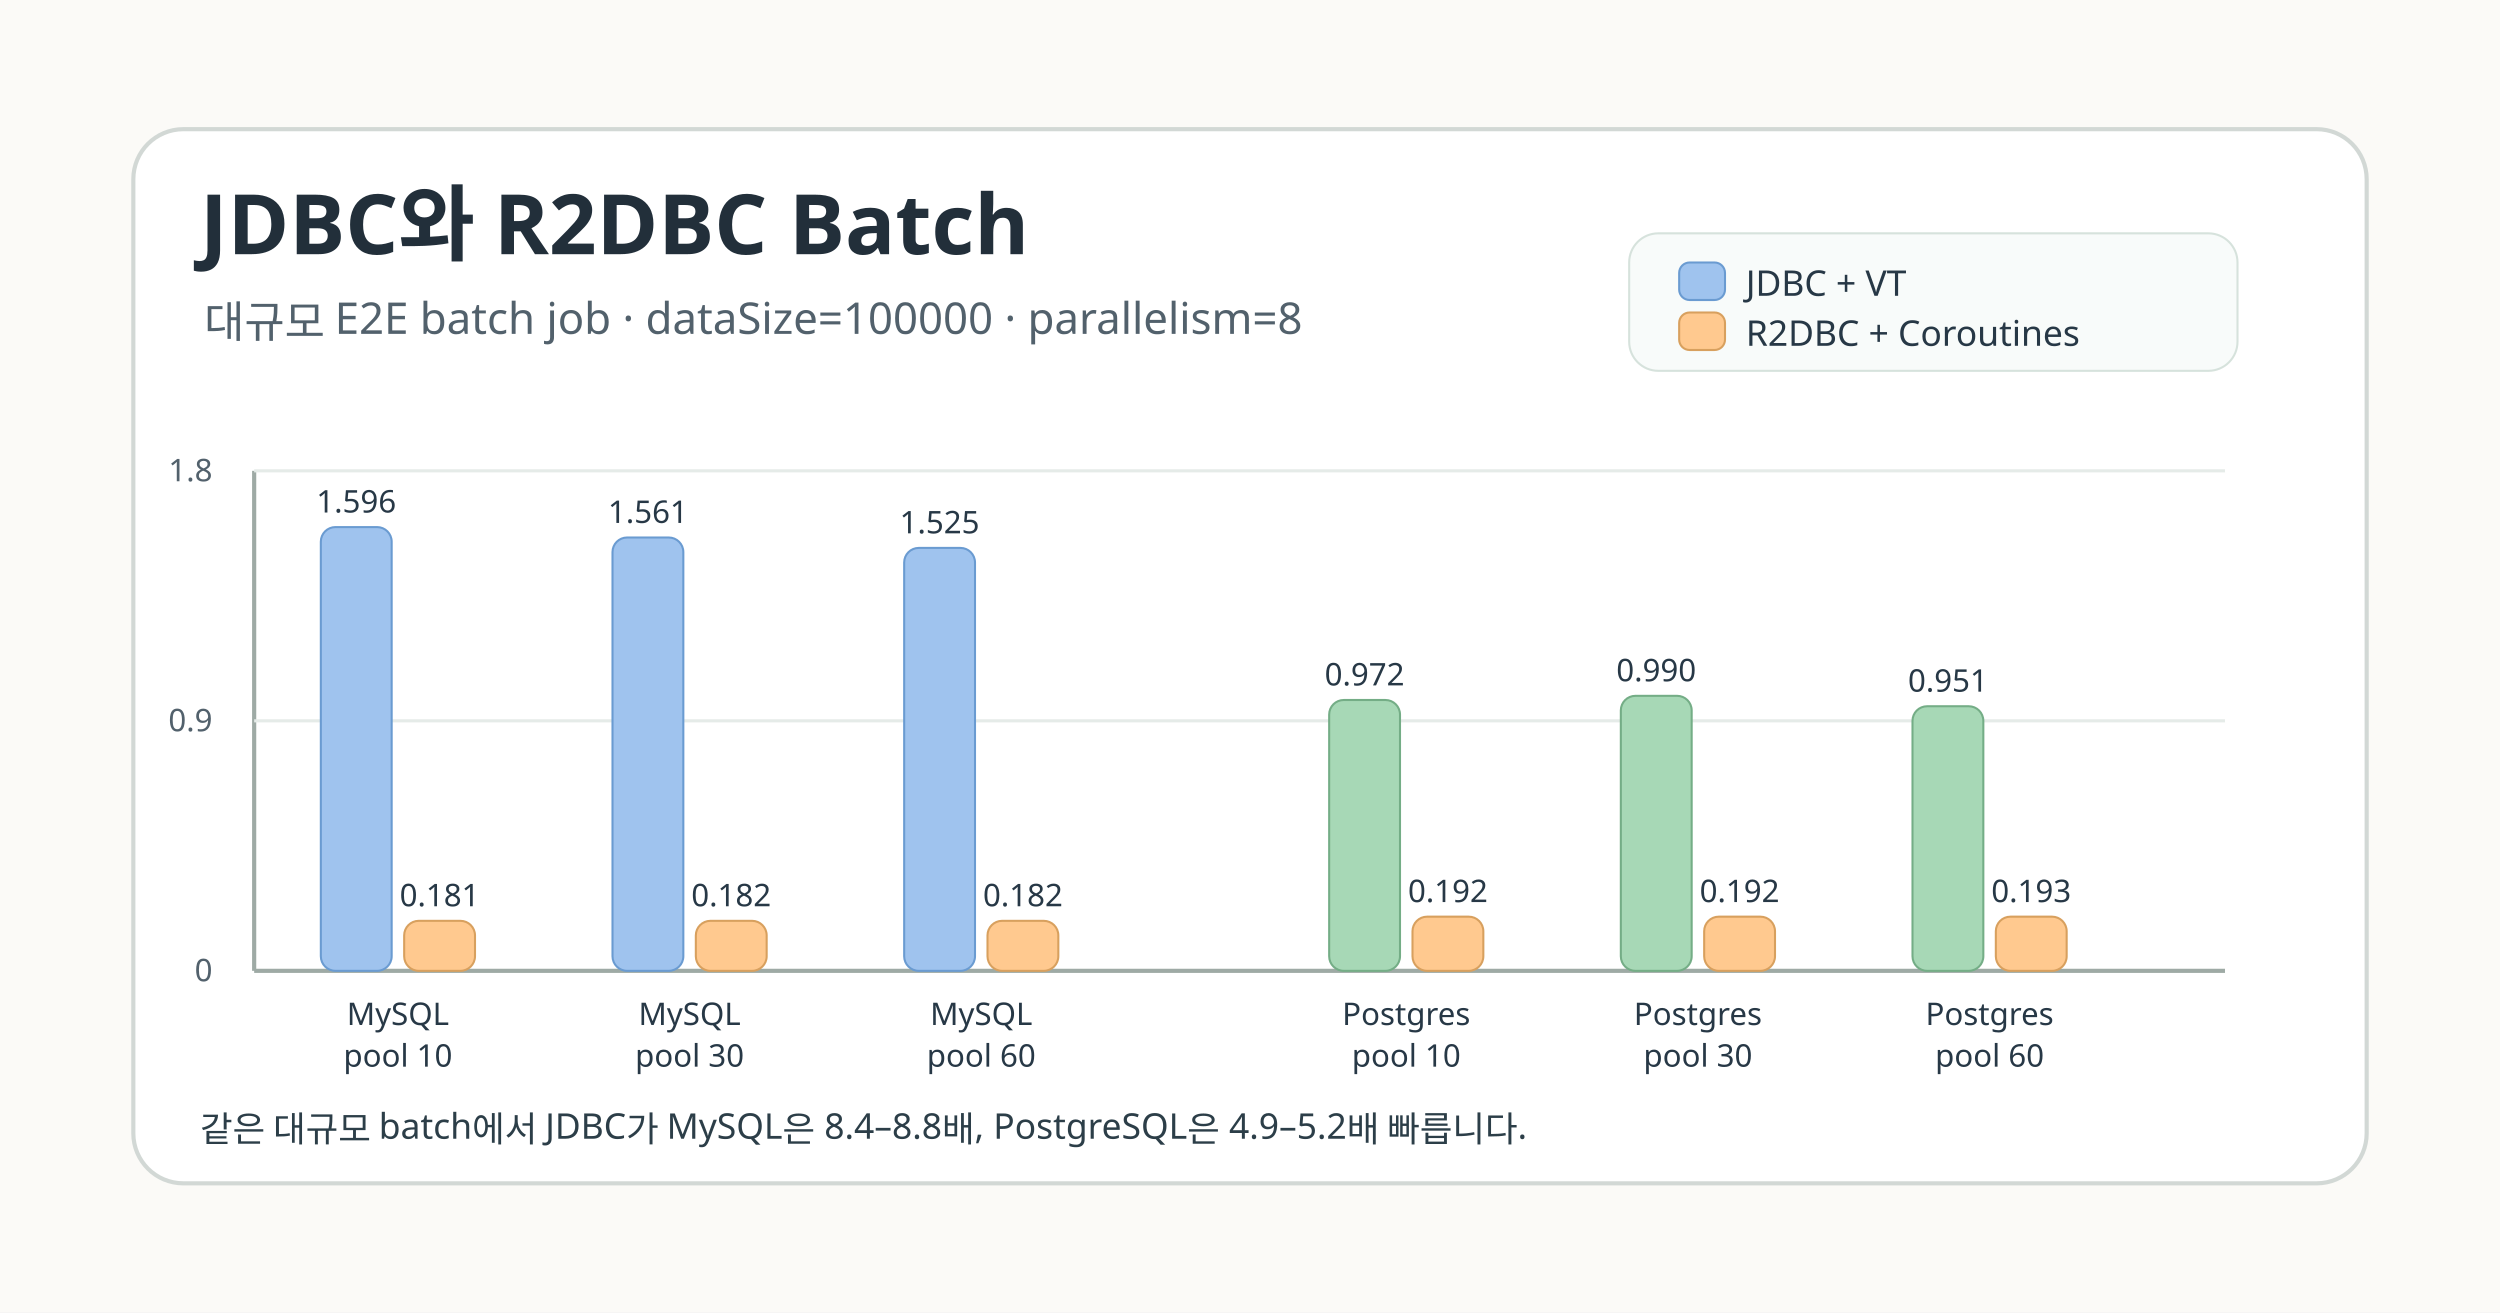
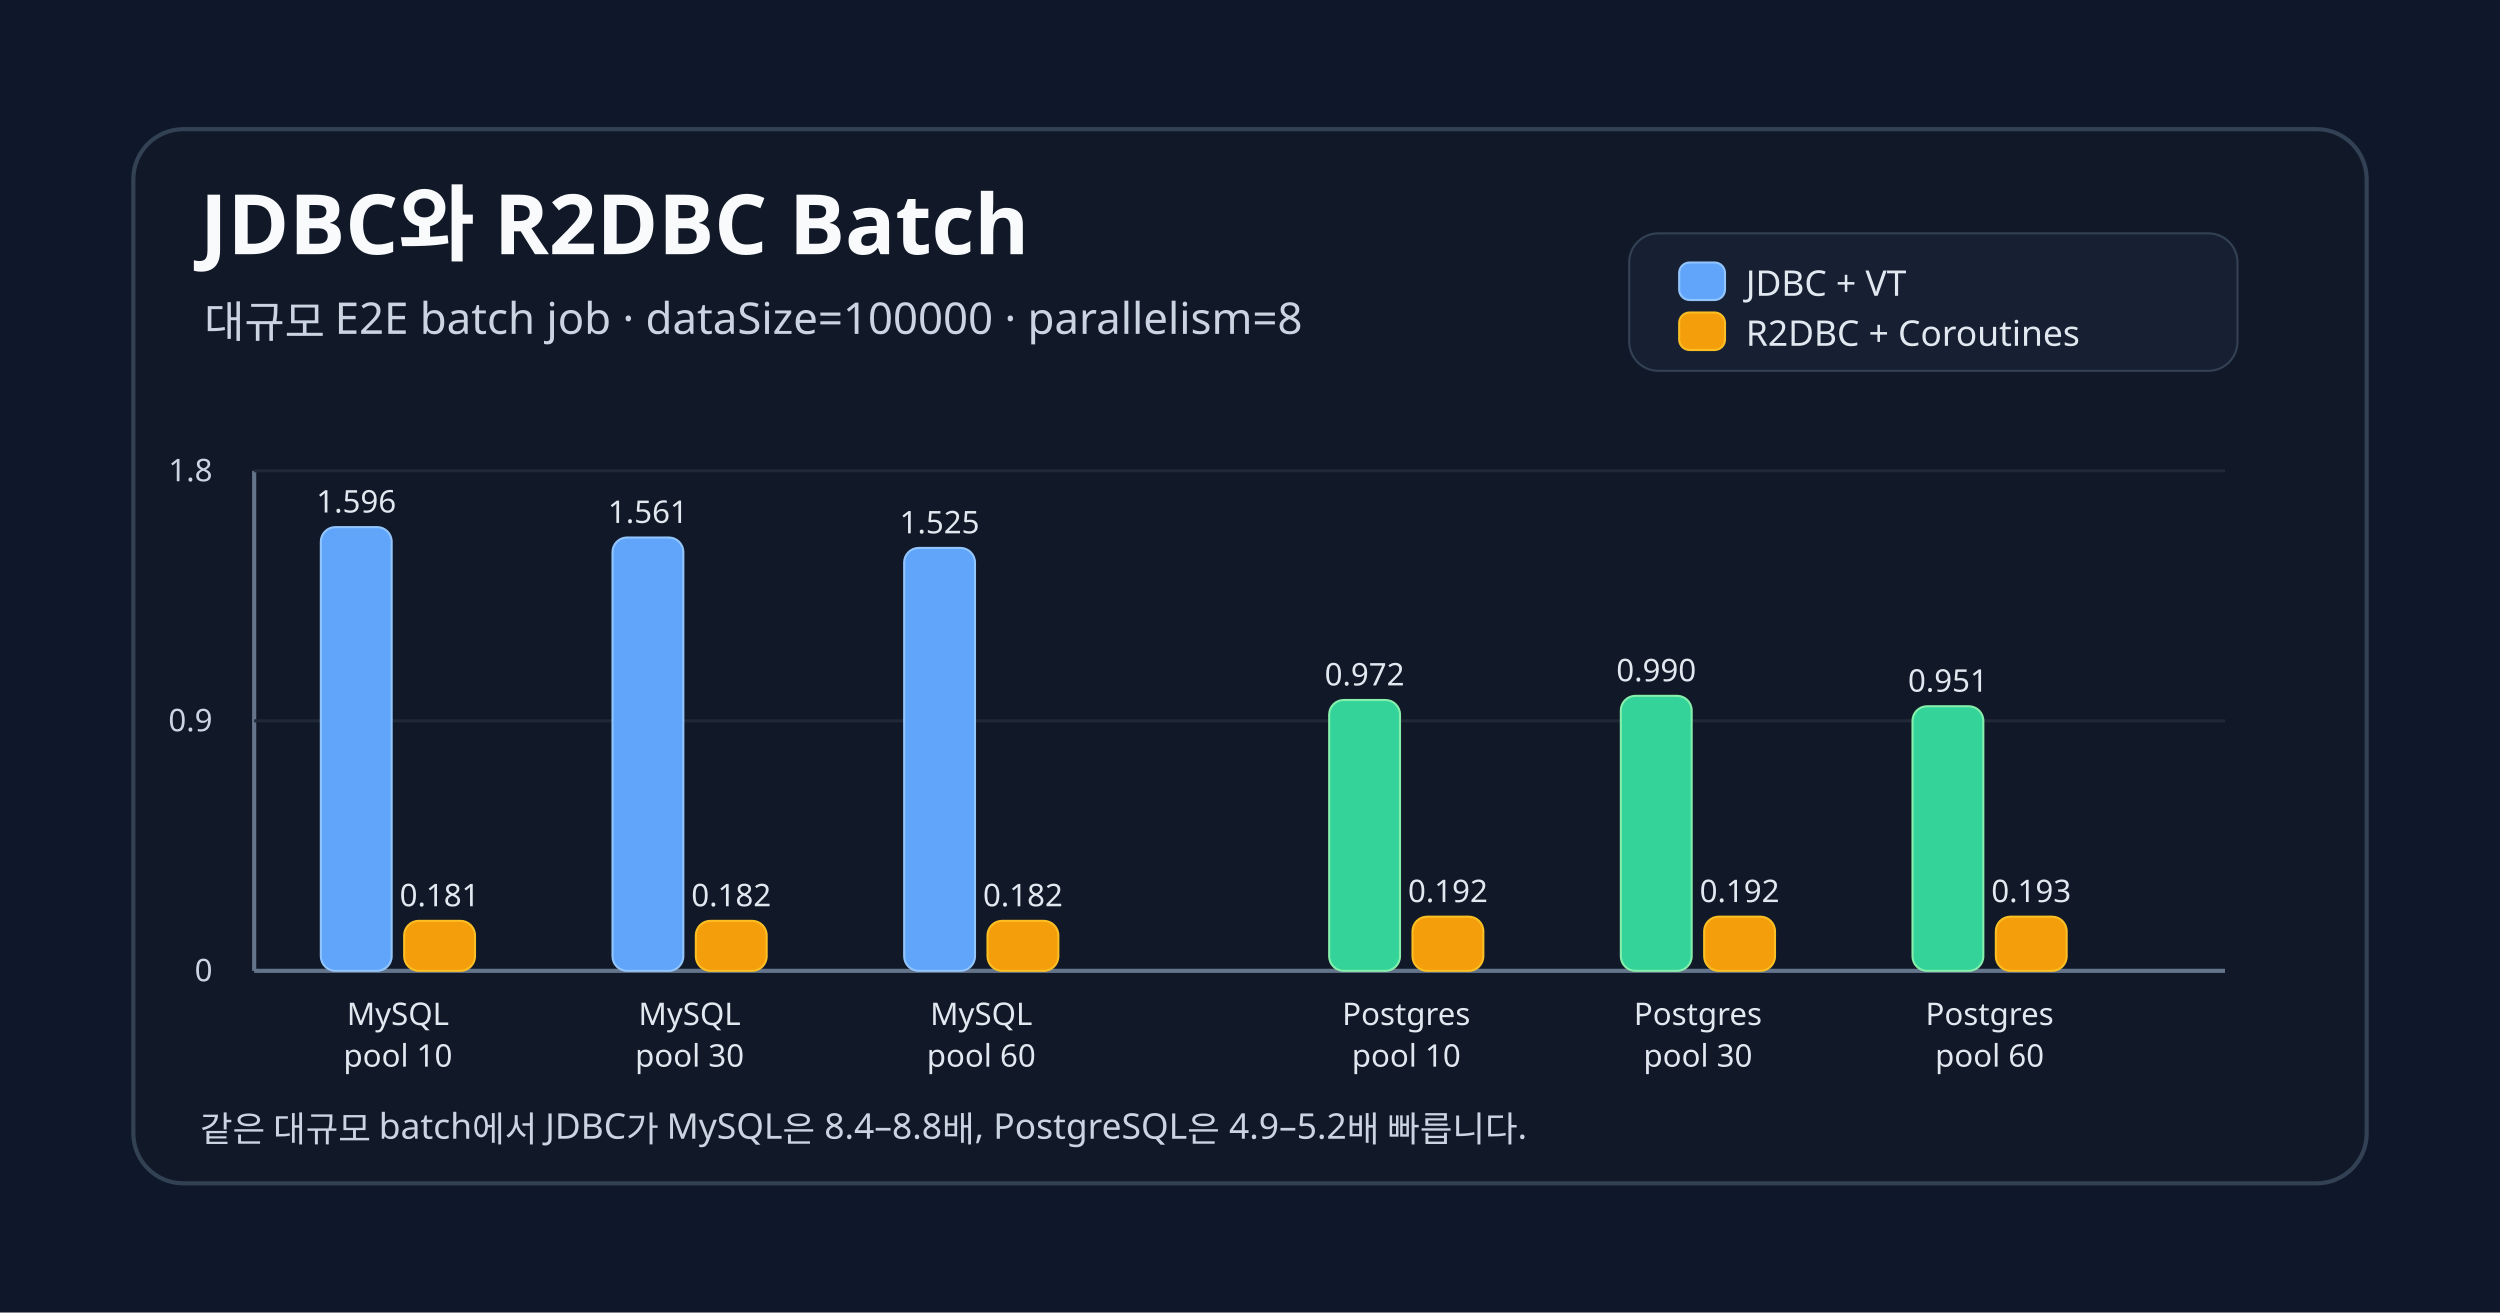
<svg xmlns="http://www.w3.org/2000/svg" width="1200" height="630" viewBox="0 0 1200 630" role="img" aria-labelledby="title desc">
-   <rect width="1200" height="630" fill="#fbfaf7" />
-   <rect x="64" y="62" width="1072" height="506" rx="24" fill="#ffffff" stroke="#d2d8d5" stroke-width="2" />
-   <text x="96" y="122" font-family="goorm Sans" font-size="40" font-weight="700" fill="#222f3a">JDBC와 R2DBC Batch</text>
-   <text x="98" y="162" font-family="goorm Sans Code" font-size="21" fill="#52616c">대규모 E2E batch job · dataSize=100000 · parallelism=8</text>
-   <g font-family="goorm Sans Code" font-size="15" fill="#52616c">
-     <line x1="122" y1="466" x2="1068" y2="466" stroke="#9eaaa5" stroke-width="2" />
-     <line x1="122" y1="226" x2="122" y2="466" stroke="#9eaaa5" stroke-width="2" />
-     <line x1="122" y1="346" x2="1068" y2="346" stroke="#e5ebe8" stroke-width="1.5" />
-     <line x1="122" y1="226" x2="1068" y2="226" stroke="#e5ebe8" stroke-width="1.5" />
+   <rect width="1200" height="630" fill="#0f172a" />
+   <rect x="64" y="62" width="1072" height="506" rx="24" fill="#111827" stroke="#334155" stroke-width="2" />
+   <text x="96" y="122" font-family="goorm Sans" font-size="40" font-weight="700" fill="#f8fafc">JDBC와 R2DBC Batch</text>
+   <text x="98" y="162" font-family="goorm Sans Code" font-size="21" fill="#cbd5e1">대규모 E2E batch job · dataSize=100000 · parallelism=8</text>
+   <g font-family="goorm Sans Code" font-size="15" fill="#cbd5e1">
+     <line x1="122" y1="466" x2="1068" y2="466" stroke="#64748b" stroke-width="2" />
+     <line x1="122" y1="226" x2="122" y2="466" stroke="#64748b" stroke-width="2" />
+     <line x1="122" y1="346" x2="1068" y2="346" stroke="#1f2937" stroke-width="1.5" />
+     <line x1="122" y1="226" x2="1068" y2="226" stroke="#1f2937" stroke-width="1.5" />
    <text x="102" y="471" text-anchor="end">0</text>
    <text x="102" y="351" text-anchor="end">0.9</text>
    <text x="102" y="231" text-anchor="end">1.8</text>
  </g>
-   <g font-family="goorm Sans Code" font-size="15" fill="#273846">
-     <rect x="154" y="253" width="34" height="213" rx="7" fill="#9fc3ee" stroke="#6a9bd1" />
-     <rect x="194" y="442" width="34" height="24" rx="7" fill="#ffc98f" stroke="#d8a05e" />
+   <g font-family="goorm Sans Code" font-size="15" fill="#e2e8f0">
+     <rect x="154" y="253" width="34" height="213" rx="7" fill="#60a5fa" stroke="#93c5fd" />
+     <rect x="194" y="442" width="34" height="24" rx="7" fill="#f59e0b" stroke="#fbbf24" />
    <text x="191" y="492" text-anchor="middle">MySQL</text>
    <text x="191" y="512" text-anchor="middle">pool 10</text>
    <text x="171" y="246" text-anchor="middle">1.596</text>
    <text x="211" y="435" text-anchor="middle">0.181</text>
-     <rect x="294" y="258" width="34" height="208" rx="7" fill="#9fc3ee" stroke="#6a9bd1" />
-     <rect x="334" y="442" width="34" height="24" rx="7" fill="#ffc98f" stroke="#d8a05e" />
+     <rect x="294" y="258" width="34" height="208" rx="7" fill="#60a5fa" stroke="#93c5fd" />
+     <rect x="334" y="442" width="34" height="24" rx="7" fill="#f59e0b" stroke="#fbbf24" />
    <text x="331" y="492" text-anchor="middle">MySQL</text>
    <text x="331" y="512" text-anchor="middle">pool 30</text>
    <text x="311" y="251" text-anchor="middle">1.561</text>
    <text x="351" y="435" text-anchor="middle">0.182</text>
-     <rect x="434" y="263" width="34" height="203" rx="7" fill="#9fc3ee" stroke="#6a9bd1" />
-     <rect x="474" y="442" width="34" height="24" rx="7" fill="#ffc98f" stroke="#d8a05e" />
+     <rect x="434" y="263" width="34" height="203" rx="7" fill="#60a5fa" stroke="#93c5fd" />
+     <rect x="474" y="442" width="34" height="24" rx="7" fill="#f59e0b" stroke="#fbbf24" />
    <text x="471" y="492" text-anchor="middle">MySQL</text>
    <text x="471" y="512" text-anchor="middle">pool 60</text>
    <text x="451" y="256" text-anchor="middle">1.525</text>
    <text x="491" y="435" text-anchor="middle">0.182</text>
-     <rect x="638" y="336" width="34" height="130" rx="7" fill="#a7d8b6" stroke="#74ad86" />
-     <rect x="678" y="440" width="34" height="26" rx="7" fill="#ffc98f" stroke="#d8a05e" />
+     <rect x="638" y="336" width="34" height="130" rx="7" fill="#34d399" stroke="#86efac" />
+     <rect x="678" y="440" width="34" height="26" rx="7" fill="#f59e0b" stroke="#fbbf24" />
    <text x="675" y="492" text-anchor="middle">Postgres</text>
    <text x="675" y="512" text-anchor="middle">pool 10</text>
    <text x="655" y="329" text-anchor="middle">0.972</text>
    <text x="695" y="433" text-anchor="middle">0.192</text>
-     <rect x="778" y="334" width="34" height="132" rx="7" fill="#a7d8b6" stroke="#74ad86" />
-     <rect x="818" y="440" width="34" height="26" rx="7" fill="#ffc98f" stroke="#d8a05e" />
+     <rect x="778" y="334" width="34" height="132" rx="7" fill="#34d399" stroke="#86efac" />
+     <rect x="818" y="440" width="34" height="26" rx="7" fill="#f59e0b" stroke="#fbbf24" />
    <text x="815" y="492" text-anchor="middle">Postgres</text>
    <text x="815" y="512" text-anchor="middle">pool 30</text>
    <text x="795" y="327" text-anchor="middle">0.990</text>
    <text x="835" y="433" text-anchor="middle">0.192</text>
-     <rect x="918" y="339" width="34" height="127" rx="7" fill="#a7d8b6" stroke="#74ad86" />
-     <rect x="958" y="440" width="34" height="26" rx="7" fill="#ffc98f" stroke="#d8a05e" />
+     <rect x="918" y="339" width="34" height="127" rx="7" fill="#34d399" stroke="#86efac" />
+     <rect x="958" y="440" width="34" height="26" rx="7" fill="#f59e0b" stroke="#fbbf24" />
    <text x="955" y="492" text-anchor="middle">Postgres</text>
    <text x="955" y="512" text-anchor="middle">pool 60</text>
    <text x="935" y="332" text-anchor="middle">0.951</text>
    <text x="975" y="433" text-anchor="middle">0.193</text>
  </g>
-   <g font-family="goorm Sans Code" font-size="17" fill="#273846">
-     <rect x="782" y="112" width="292" height="66" rx="14" fill="#f8fbfa" stroke="#d6e2dc" />
-     <rect x="806" y="126" width="22" height="18" rx="5" fill="#9fc3ee" stroke="#6a9bd1" />
+   <g font-family="goorm Sans Code" font-size="17" fill="#e2e8f0">
+     <rect x="782" y="112" width="292" height="66" rx="14" fill="#172033" stroke="#334155" />
+     <rect x="806" y="126" width="22" height="18" rx="5" fill="#60a5fa" stroke="#93c5fd" />
    <text x="838" y="142">JDBC + VT</text>
-     <rect x="806" y="150" width="22" height="18" rx="5" fill="#ffc98f" stroke="#d8a05e" />
+     <rect x="806" y="150" width="22" height="18" rx="5" fill="#f59e0b" stroke="#fbbf24" />
    <text x="838" y="166">R2DBC + Coroutines</text>
  </g>
-   <text x="96" y="548" font-family="goorm Sans Code" font-size="17" fill="#2c3e48">같은 대규모 batch에서 JDBC가 MySQL은 8.4–8.8배, PostgreSQL은 4.9–5.2배 빠릅니다.</text>
+   <text x="96" y="548" font-family="goorm Sans Code" font-size="17" fill="#cbd5e1">같은 대규모 batch에서 JDBC가 MySQL은 8.4–8.8배, PostgreSQL은 4.9–5.2배 빠릅니다.</text>
</svg>
